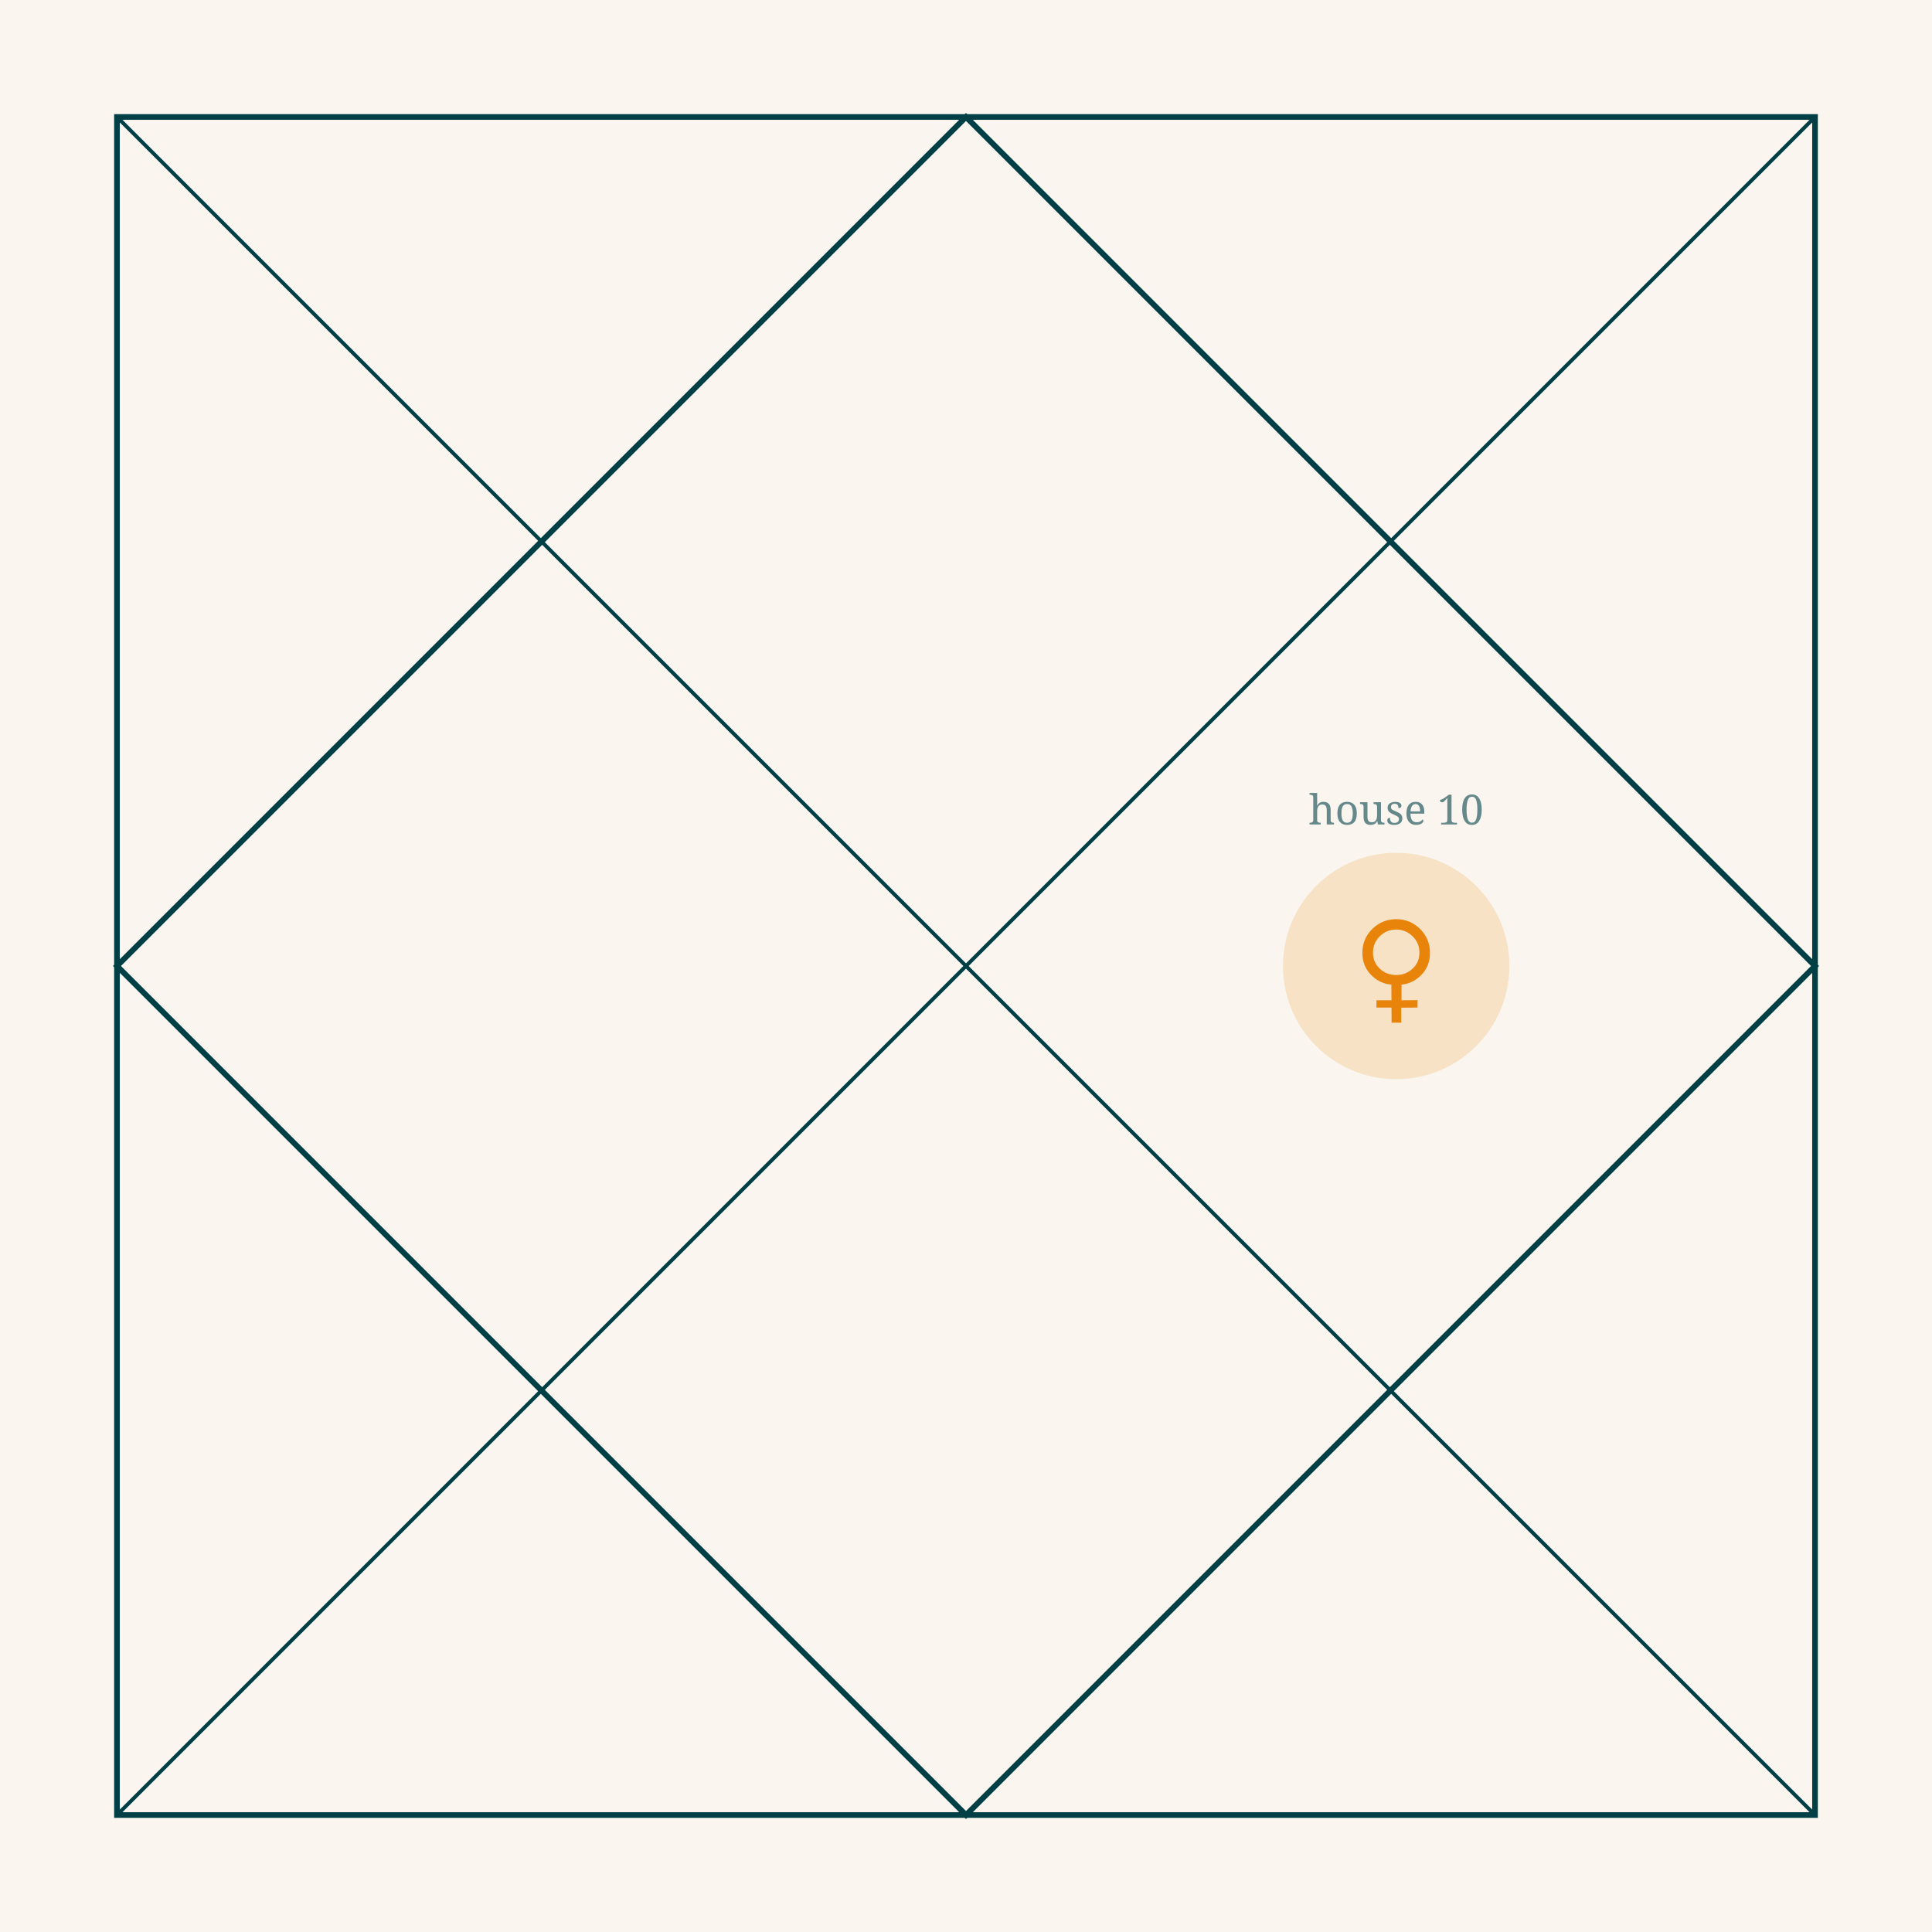
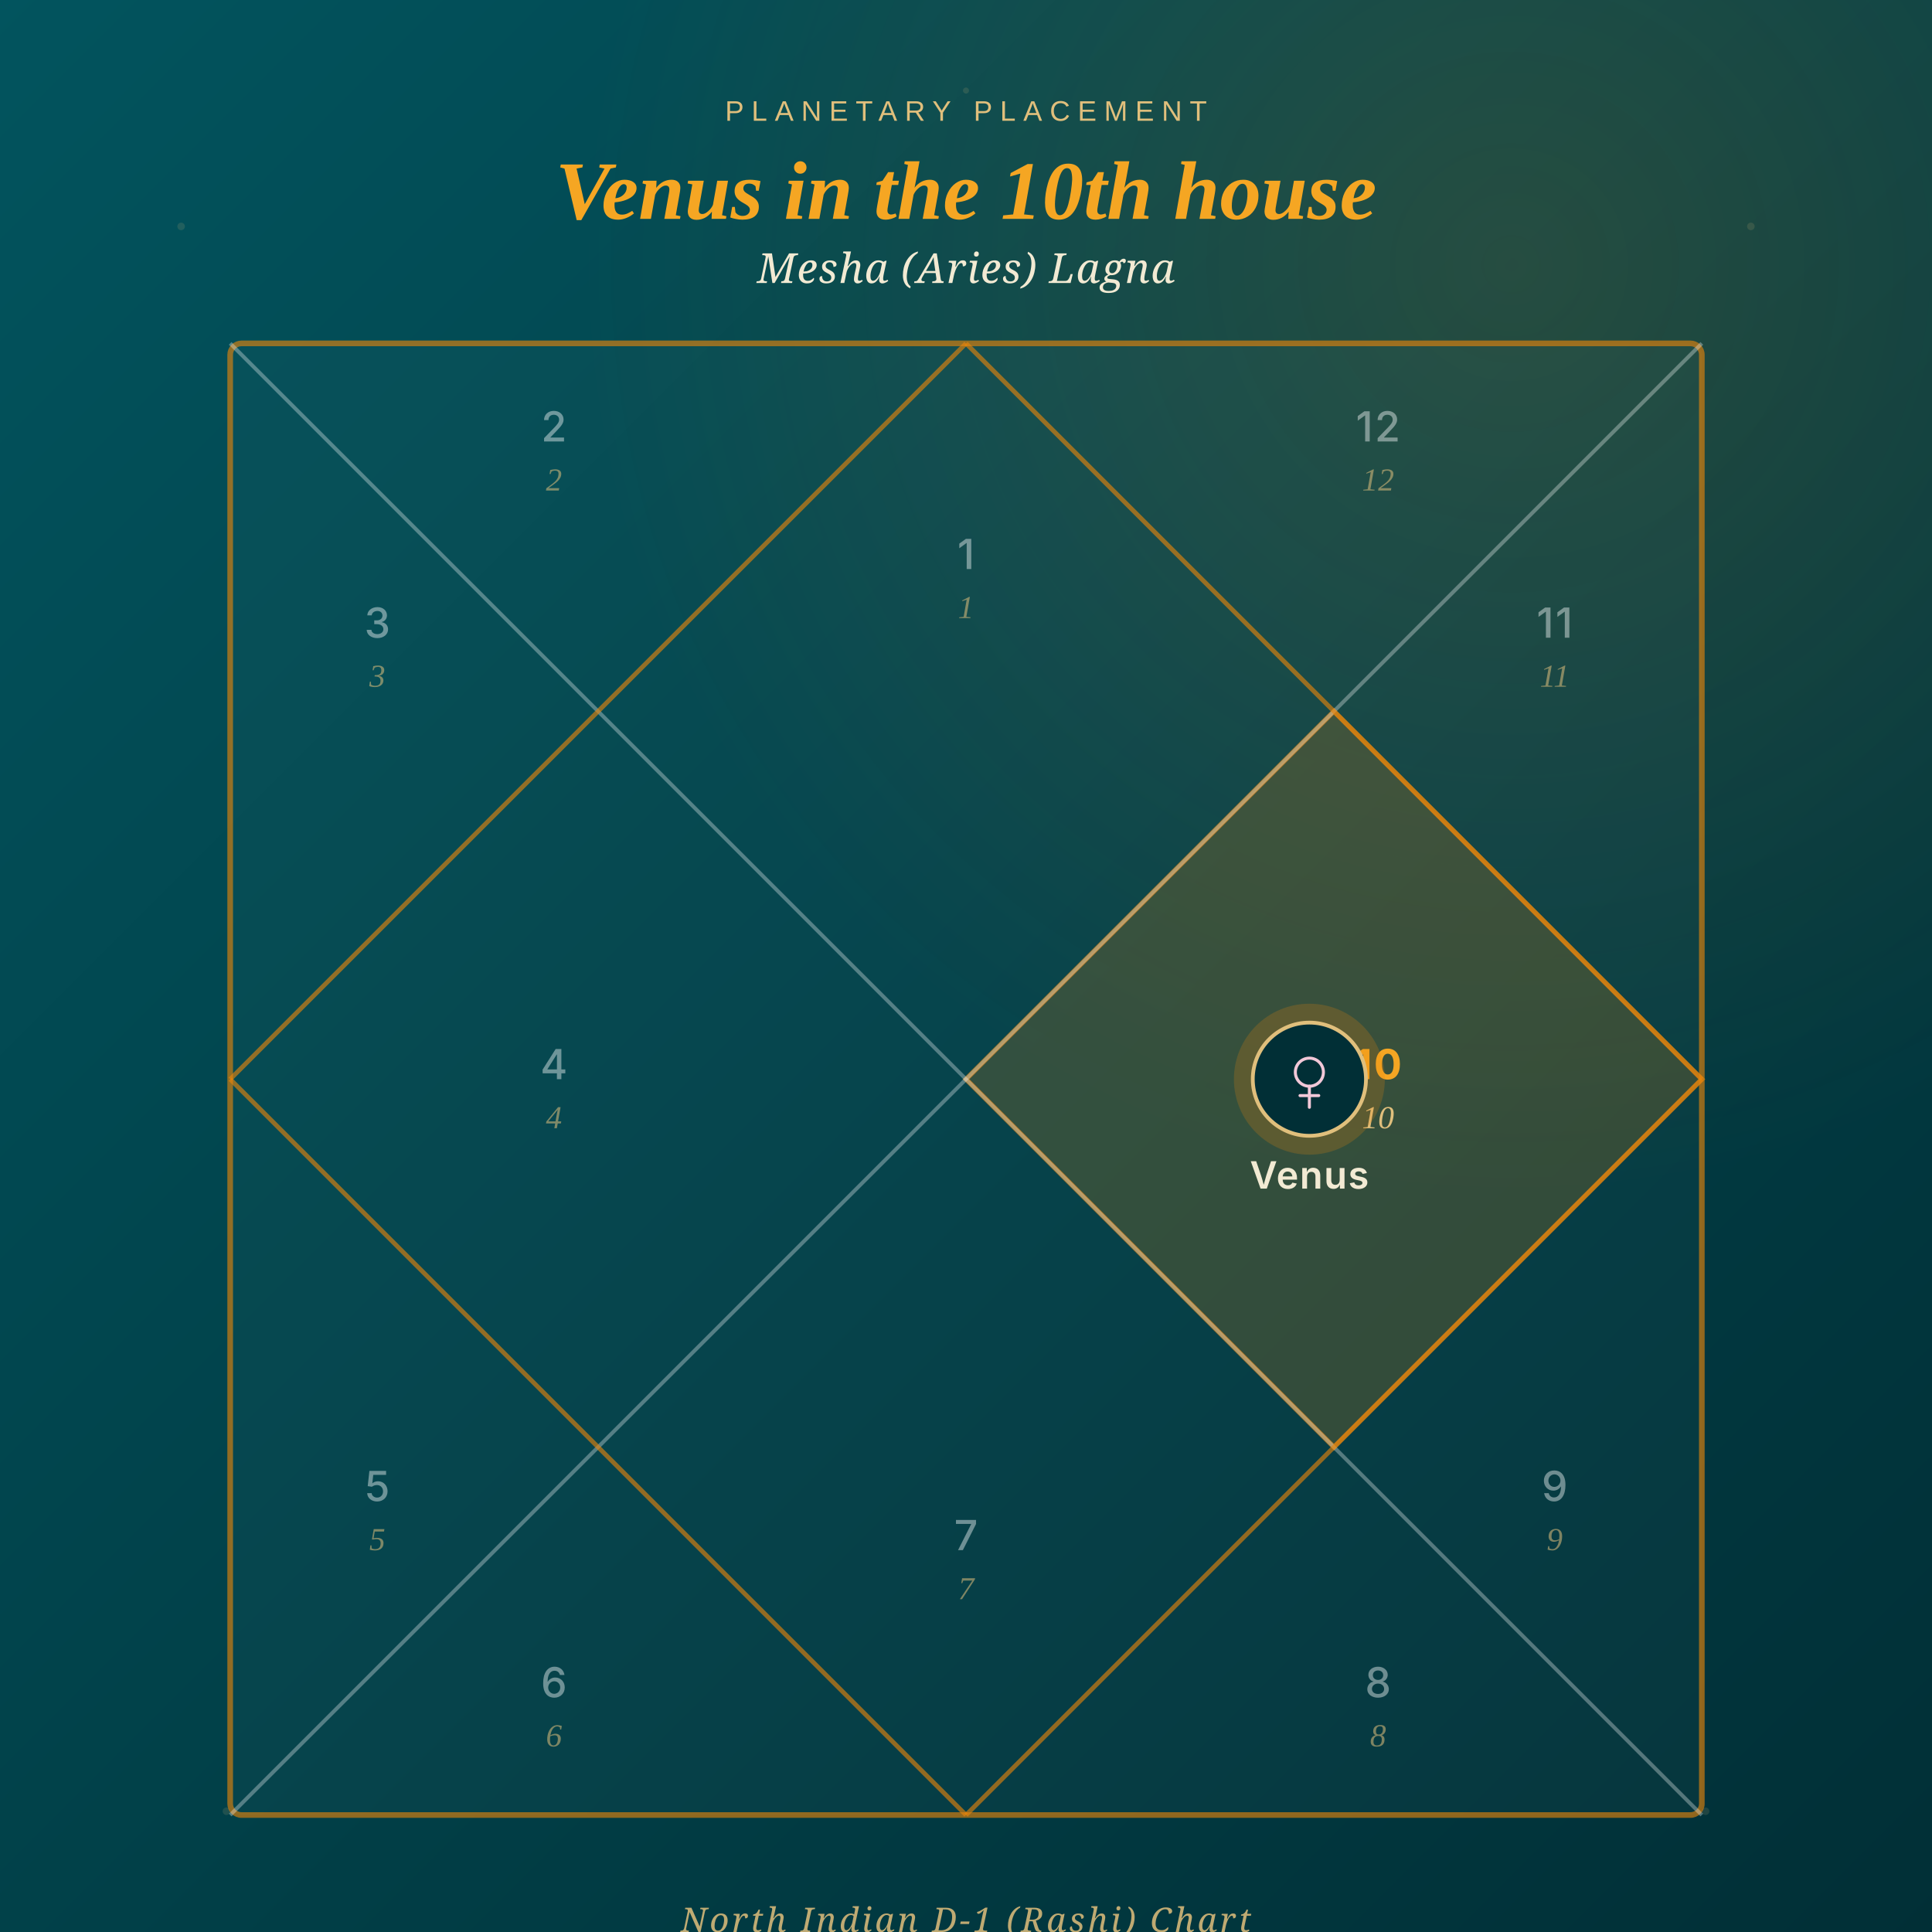
- <svg xmlns="http://www.w3.org/2000/svg" viewBox="0 0 1024 1024" role="img" aria-label="North Indian kundali chart highlighting Venus in the tenth house of Mesh in Makara">
-   <rect width="1024" height="1024" fill="#faf6ef" />
-   <rect x="62" y="62" width="900" height="900" fill="none" stroke="#013F47" stroke-width="3" />
-   <line x1="62" y1="62" x2="962" y2="962" stroke="#013F47" stroke-width="2" />
-   <line x1="962" y1="62" x2="62" y2="962" stroke="#013F47" stroke-width="2" />
-   <polygon points="512,62 962,512 512,962 62,512" fill="none" stroke="#013F47" stroke-width="3" />
-   <circle cx="740" cy="512" r="60" fill="#e8840a" opacity="0.18" />
-   <text x="740" y="534" text-anchor="middle" font-family="serif" font-size="64" fill="#e8840a">♀</text>
-   <text x="740" y="437" text-anchor="middle" font-family="serif" font-size="22" fill="#013F47" opacity="0.6">house 10</text>
+ <svg xmlns="http://www.w3.org/2000/svg" width="1024" height="1024" viewBox="0 0 1024 1024">
+   <defs>
+     <linearGradient id="kbg" x1="0%" y1="0%" x2="100%" y2="100%">
+       <stop offset="0%" stop-color="#02545E" />
+       <stop offset="55%" stop-color="#013F47" />
+       <stop offset="100%" stop-color="#012F36" />
+     </linearGradient>
+     <radialGradient id="kglow" cx="78%" cy="14%" r="48%">
+       <stop offset="0%" stop-color="rgba(232,132,10,0.16)" />
+       <stop offset="100%" stop-color="rgba(232,132,10,0)" />
+     </radialGradient>
+   </defs>
+   <rect width="1024" height="1024" fill="url(#kbg)" />
+   <rect width="1024" height="1024" fill="url(#kglow)" />
+   <g fill="#E0BF7C" opacity="0.14">
+     <circle cx="96" cy="120" r="2" />
+     <circle cx="928" cy="120" r="2" />
+     <circle cx="120" cy="960" r="2" />
+     <circle cx="904" cy="960" r="2" />
+     <circle cx="512" cy="48" r="1.6" />
+   </g>
+   <g text-anchor="middle">
+     <text x="512" y="64" font-family="'Helvetica Neue', Arial, sans-serif" font-size="15" fill="#E0BF7C" letter-spacing="4" font-weight="500">PLANETARY PLACEMENT</text>
+     <text x="512" y="116" font-family="Georgia, 'Times New Roman', serif" font-size="44" fill="#f5a623" font-weight="600" font-style="italic">Venus in the 10th house</text>
+     <text x="512" y="150" font-family="Georgia, serif" font-size="22" fill="#F2EAD3" font-style="italic" letter-spacing="0.5">Mesha (Aries) Lagna</text>
+   </g>
+   <polygon points="902.0,572.0 707.0,767.0 512.0,572.0 707.0,377.0" fill="#e8840a" fill-opacity="0.20" stroke="#e8840a" stroke-opacity="0.6" stroke-width="2.6" />
+   <rect x="122.0" y="182.0" width="780.0" height="780.0" fill="rgba(255,255,255,0.02)" stroke="#e8840a" stroke-opacity="0.62" stroke-width="3" rx="6" />
+   <line x1="122.0" y1="182.0" x2="902.0" y2="962.0" stroke="rgba(255,255,255,0.32)" stroke-width="2" />
+   <line x1="902.0" y1="182.0" x2="122.0" y2="962.0" stroke="rgba(255,255,255,0.32)" stroke-width="2" />
+   <line x1="512.0" y1="182.0" x2="902.0" y2="572.0" stroke="#e8840a" stroke-opacity="0.62" stroke-width="2.4" />
+   <line x1="902.0" y1="572.0" x2="512.0" y2="962.0" stroke="#e8840a" stroke-opacity="0.62" stroke-width="2.4" />
+   <line x1="512.0" y1="962.0" x2="122.0" y2="572.0" stroke="#e8840a" stroke-opacity="0.62" stroke-width="2.4" />
+   <line x1="122.0" y1="572.0" x2="512.0" y2="182.0" stroke="#e8840a" stroke-opacity="0.62" stroke-width="2.4" />
+   <g>
+     <text x="512.0" y="301.6" text-anchor="middle" font-family="Inter, 'Helvetica Neue', Arial, sans-serif" font-size="22" font-weight="500" fill="rgba(255,255,255,0.42)" letter-spacing="0.04em">1</text>
+     <text x="512.0" y="327.6" text-anchor="middle" font-family="Georgia, 'Times New Roman', serif" font-size="17" fill="rgba(224,191,124,0.55)" font-style="italic">1</text>
+   </g>
+   <g>
+     <text x="293.6" y="234.0" text-anchor="middle" font-family="Inter, 'Helvetica Neue', Arial, sans-serif" font-size="22" font-weight="500" fill="rgba(255,255,255,0.42)" letter-spacing="0.04em">2</text>
+     <text x="293.6" y="260.0" text-anchor="middle" font-family="Georgia, 'Times New Roman', serif" font-size="17" fill="rgba(224,191,124,0.55)" font-style="italic">2</text>
+   </g>
+   <g>
+     <text x="200.0" y="338.0" text-anchor="middle" font-family="Inter, 'Helvetica Neue', Arial, sans-serif" font-size="22" font-weight="500" fill="rgba(255,255,255,0.42)" letter-spacing="0.04em">3</text>
+     <text x="200.0" y="364.0" text-anchor="middle" font-family="Georgia, 'Times New Roman', serif" font-size="17" fill="rgba(224,191,124,0.55)" font-style="italic">3</text>
+   </g>
+   <g>
+     <text x="293.6" y="572.0" text-anchor="middle" font-family="Inter, 'Helvetica Neue', Arial, sans-serif" font-size="22" font-weight="500" fill="rgba(255,255,255,0.42)" letter-spacing="0.04em">4</text>
+     <text x="293.6" y="598.0" text-anchor="middle" font-family="Georgia, 'Times New Roman', serif" font-size="17" fill="rgba(224,191,124,0.55)" font-style="italic">4</text>
+   </g>
+   <g>
+     <text x="200.0" y="795.6" text-anchor="middle" font-family="Inter, 'Helvetica Neue', Arial, sans-serif" font-size="22" font-weight="500" fill="rgba(255,255,255,0.42)" letter-spacing="0.04em">5</text>
+     <text x="200.0" y="821.6" text-anchor="middle" font-family="Georgia, 'Times New Roman', serif" font-size="17" fill="rgba(224,191,124,0.55)" font-style="italic">5</text>
+   </g>
+   <g>
+     <text x="293.6" y="899.6" text-anchor="middle" font-family="Inter, 'Helvetica Neue', Arial, sans-serif" font-size="22" font-weight="500" fill="rgba(255,255,255,0.42)" letter-spacing="0.04em">6</text>
+     <text x="293.6" y="925.6" text-anchor="middle" font-family="Georgia, 'Times New Roman', serif" font-size="17" fill="rgba(224,191,124,0.55)" font-style="italic">6</text>
+   </g>
+   <g>
+     <text x="512.0" y="821.6" text-anchor="middle" font-family="Inter, 'Helvetica Neue', Arial, sans-serif" font-size="22" font-weight="500" fill="rgba(255,255,255,0.42)" letter-spacing="0.04em">7</text>
+     <text x="512.0" y="847.6" text-anchor="middle" font-family="Georgia, 'Times New Roman', serif" font-size="17" fill="rgba(224,191,124,0.55)" font-style="italic">7</text>
+   </g>
+   <g>
+     <text x="730.4" y="899.6" text-anchor="middle" font-family="Inter, 'Helvetica Neue', Arial, sans-serif" font-size="22" font-weight="500" fill="rgba(255,255,255,0.42)" letter-spacing="0.04em">8</text>
+     <text x="730.4" y="925.6" text-anchor="middle" font-family="Georgia, 'Times New Roman', serif" font-size="17" fill="rgba(224,191,124,0.55)" font-style="italic">8</text>
+   </g>
+   <g>
+     <text x="824.0" y="795.6" text-anchor="middle" font-family="Inter, 'Helvetica Neue', Arial, sans-serif" font-size="22" font-weight="500" fill="rgba(255,255,255,0.42)" letter-spacing="0.04em">9</text>
+     <text x="824.0" y="821.6" text-anchor="middle" font-family="Georgia, 'Times New Roman', serif" font-size="17" fill="rgba(224,191,124,0.55)" font-style="italic">9</text>
+   </g>
+   <g>
+     <text x="730.4" y="572.0" text-anchor="middle" font-family="Inter, 'Helvetica Neue', Arial, sans-serif" font-size="22" font-weight="700" fill="#f5a623" letter-spacing="0.04em">10</text>
+     <text x="730.4" y="598.0" text-anchor="middle" font-family="Georgia, 'Times New Roman', serif" font-size="17" fill="#E0BF7C" font-style="italic">10</text>
+     <g transform="translate(694.0, 572.0)">
+       <circle r="40" fill="#e8840a" fill-opacity="0.22" />
+       <circle r="30" fill="#012F36" stroke="#E0BF7C" stroke-width="2" />
+       <g transform="scale(0.62)">
+         <circle cx="0" cy="-6" r="12" stroke="#F2C8D8" stroke-width="2.6" stroke-linecap="round" stroke-linejoin="round" fill="none" />
+         <line x1="0" y1="6" x2="0" y2="24" stroke="#F2C8D8" stroke-width="2.6" stroke-linecap="round" stroke-linejoin="round" fill="none" />
+         <line x1="-8" y1="14" x2="8" y2="14" stroke="#F2C8D8" stroke-width="2.6" stroke-linecap="round" stroke-linejoin="round" fill="none" />
+       </g>
+     </g>
+     <text x="694.0" y="630.0" text-anchor="middle" font-family="Inter, 'Helvetica Neue', Arial, sans-serif" font-size="20" font-weight="600" fill="#F2EAD3" letter-spacing="0.03em">Venus</text>
+   </g>
+   <g>
+     <text x="824.0" y="338.0" text-anchor="middle" font-family="Inter, 'Helvetica Neue', Arial, sans-serif" font-size="22" font-weight="500" fill="rgba(255,255,255,0.42)" letter-spacing="0.04em">11</text>
+     <text x="824.0" y="364.0" text-anchor="middle" font-family="Georgia, 'Times New Roman', serif" font-size="17" fill="rgba(224,191,124,0.55)" font-style="italic">11</text>
+   </g>
+   <g>
+     <text x="730.4" y="234.0" text-anchor="middle" font-family="Inter, 'Helvetica Neue', Arial, sans-serif" font-size="22" font-weight="500" fill="rgba(255,255,255,0.42)" letter-spacing="0.04em">12</text>
+     <text x="730.4" y="260.0" text-anchor="middle" font-family="Georgia, 'Times New Roman', serif" font-size="17" fill="rgba(224,191,124,0.55)" font-style="italic">12</text>
+   </g>
+   <text x="512" y="1024" text-anchor="middle" font-family="Georgia, serif" font-size="18" fill="rgba(224,191,124,0.85)" font-style="italic" letter-spacing="1.5">North Indian D-1 (Rashi) Chart</text>
</svg>
